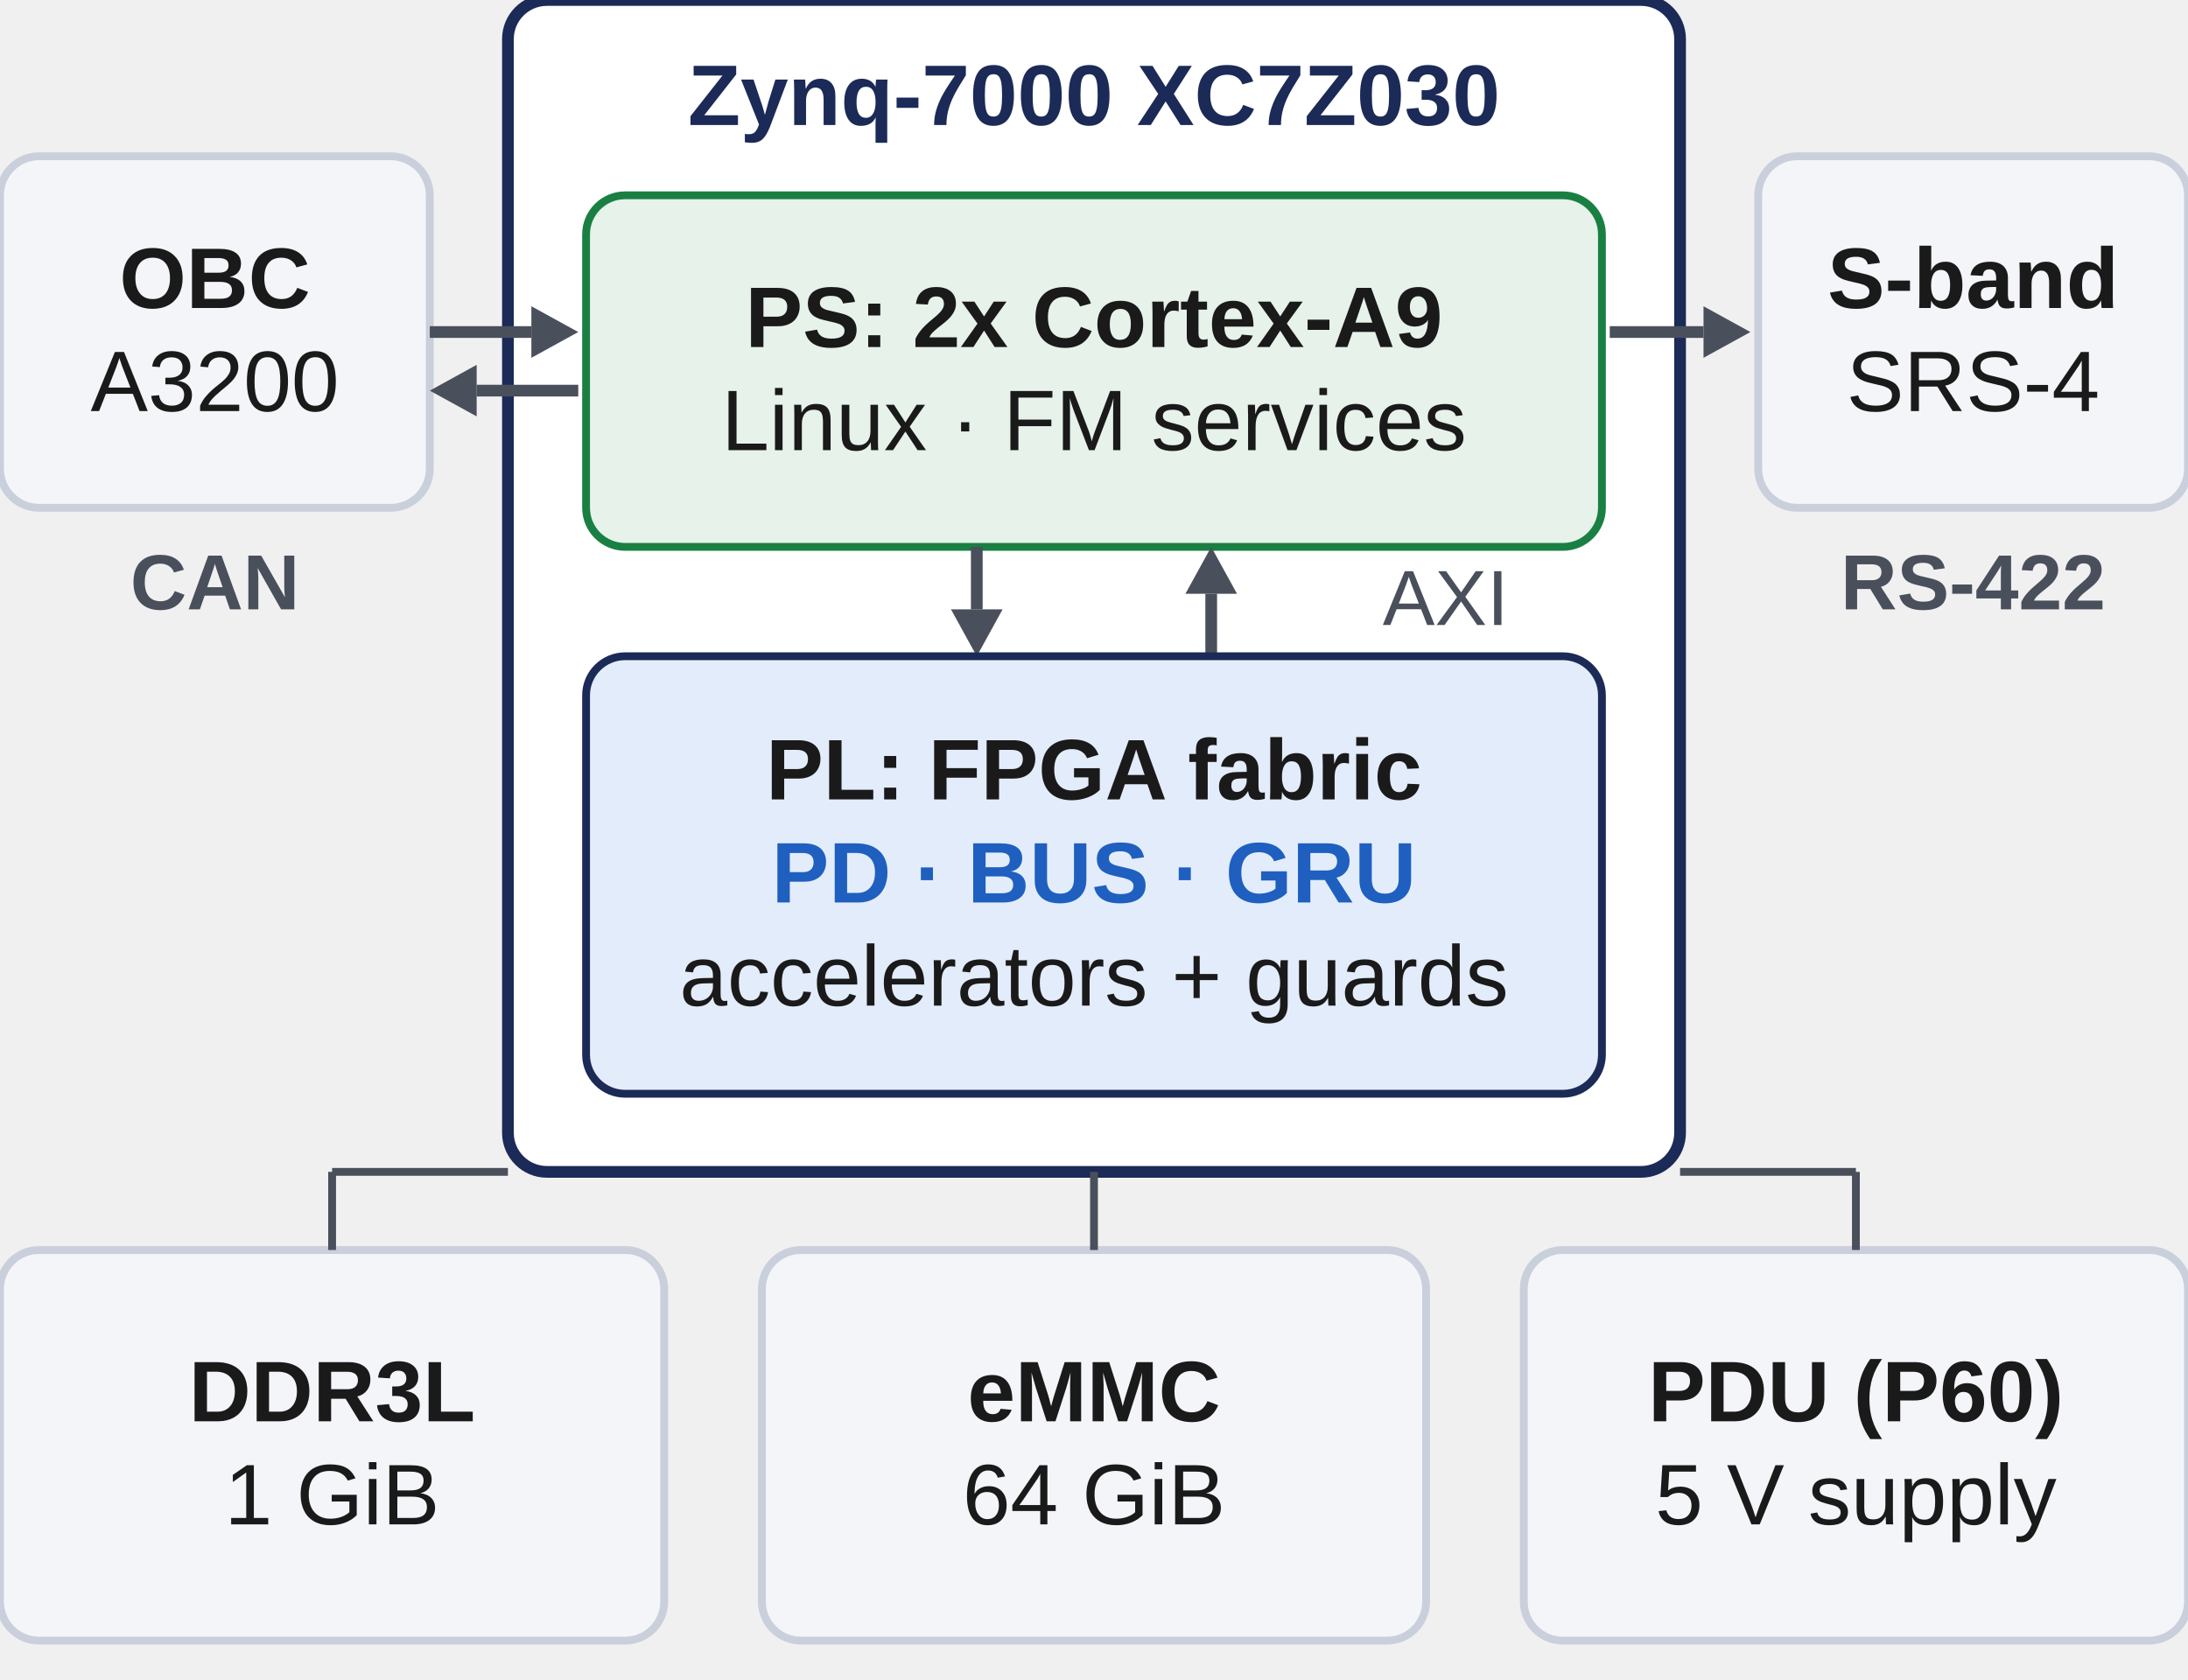
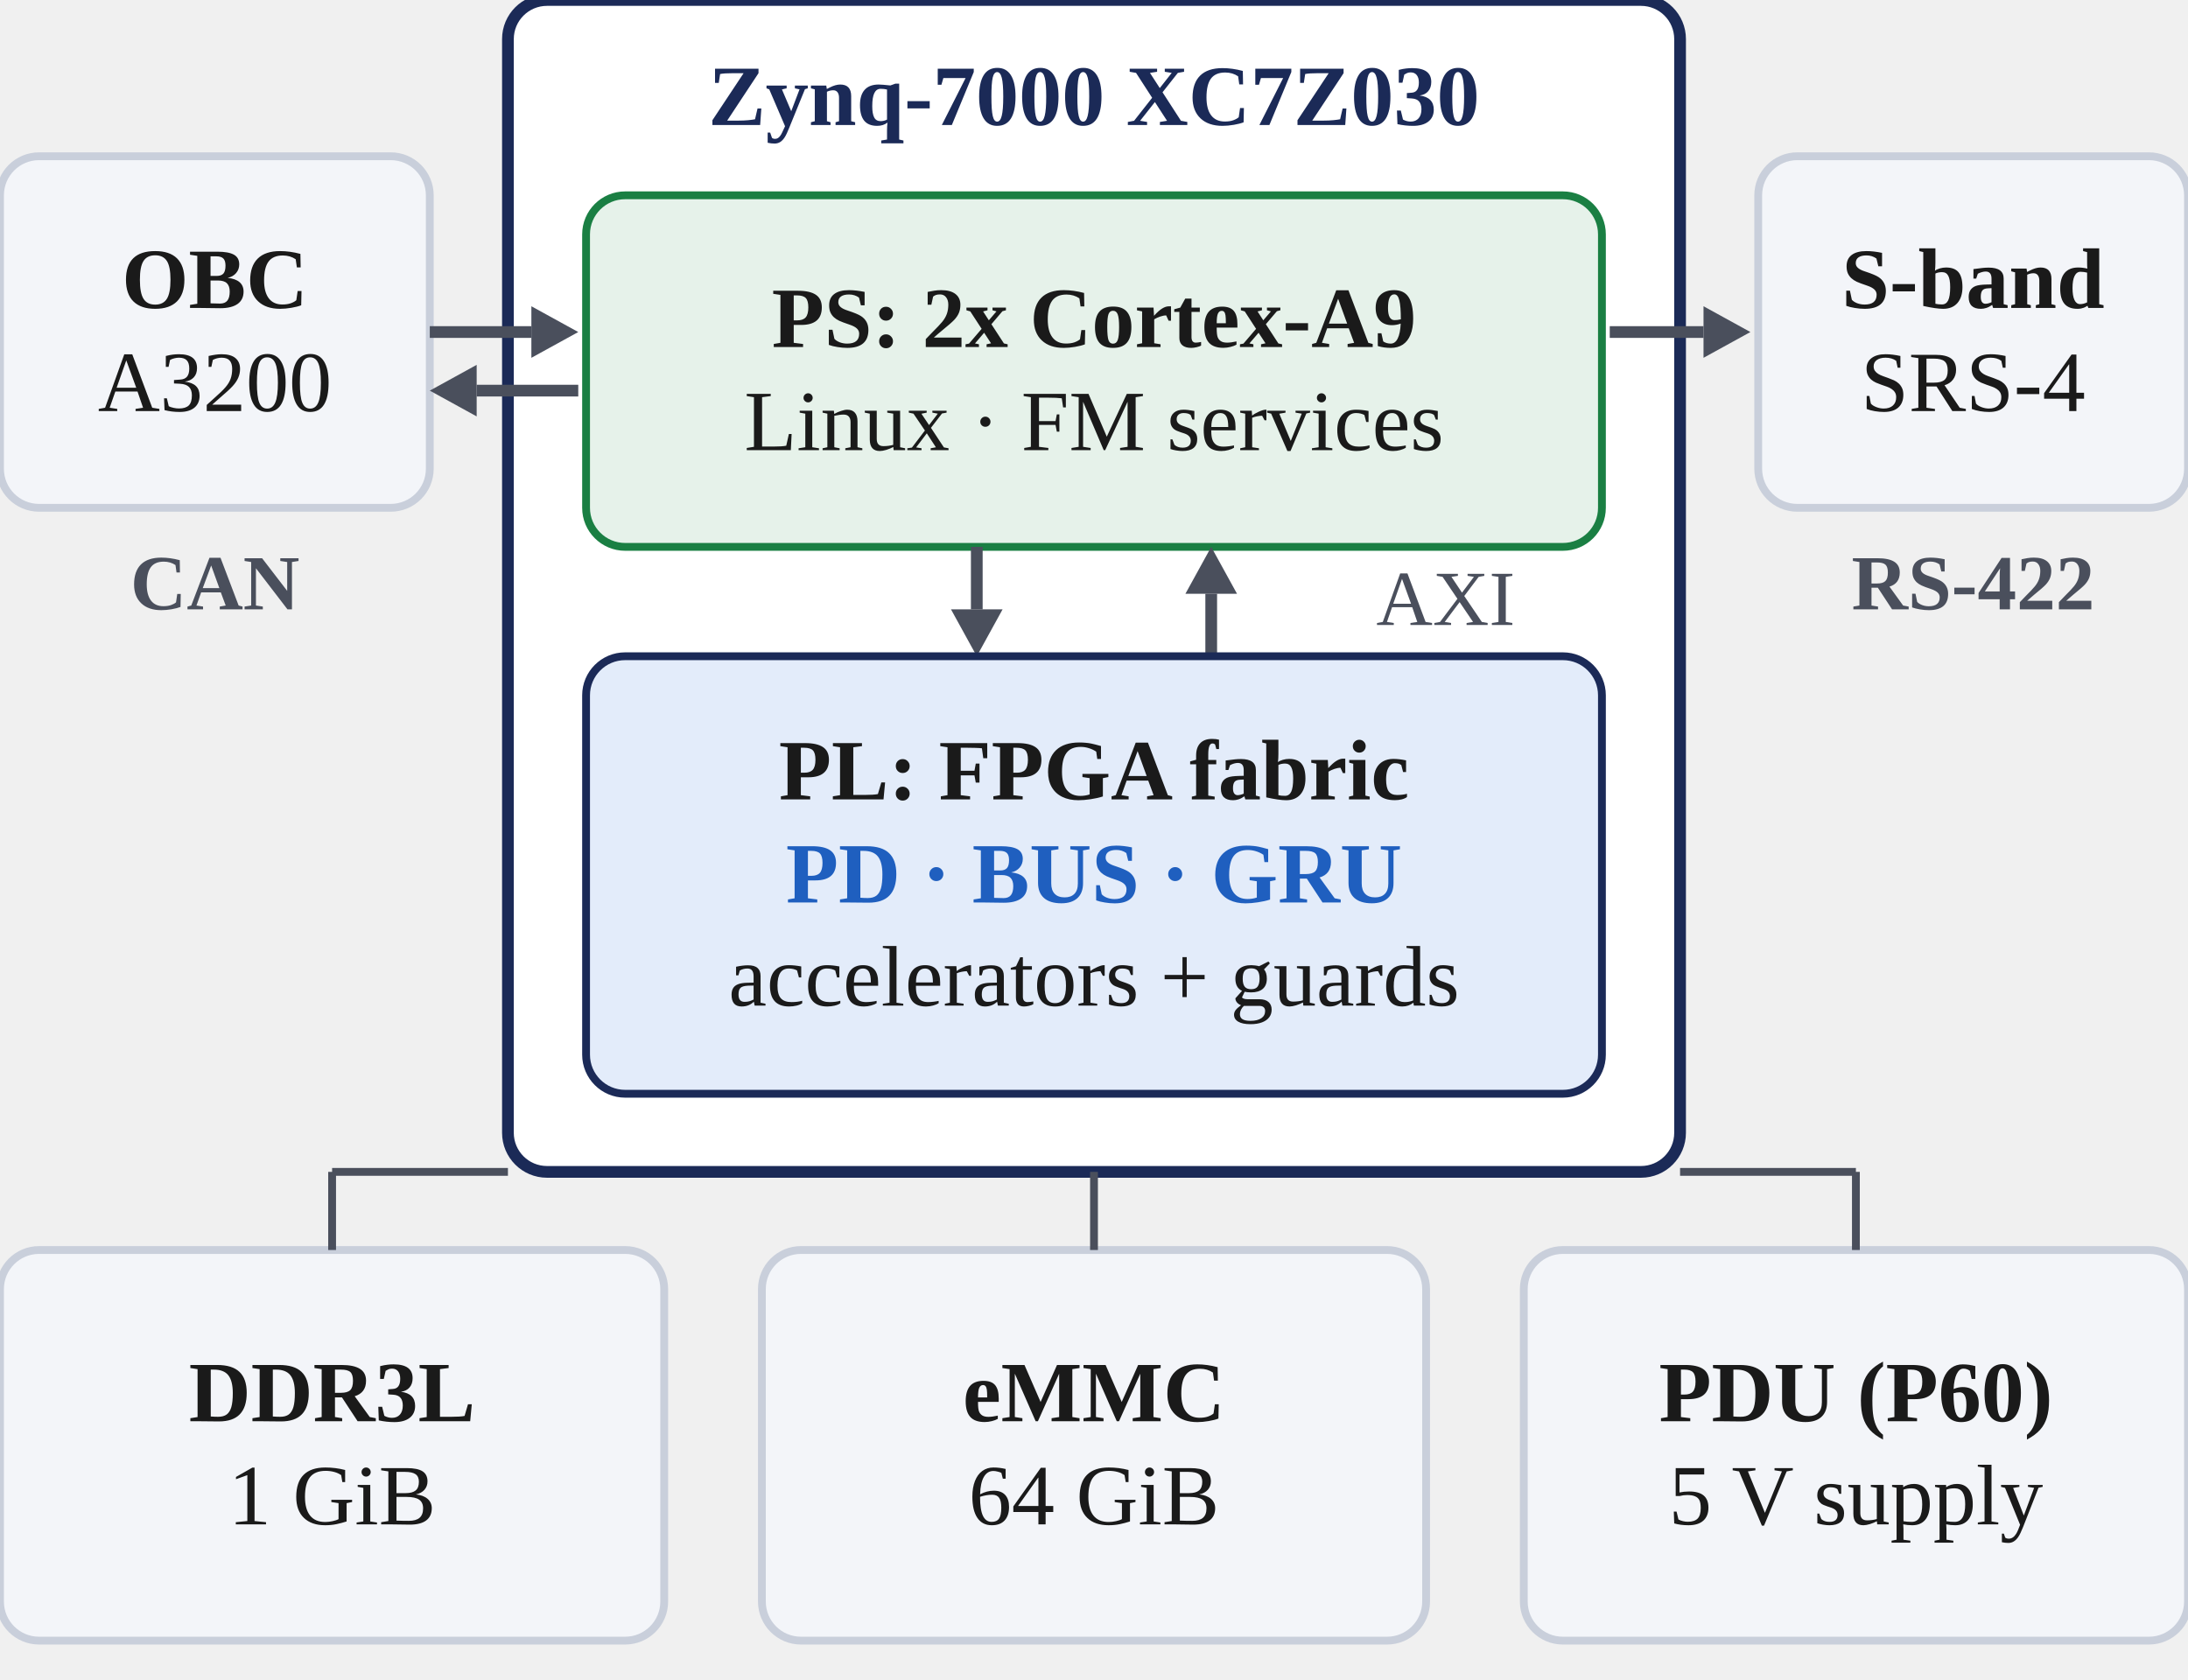
<svg xmlns="http://www.w3.org/2000/svg" width="560" height="430" viewBox="0 0 560 430">
  <rect x="130" y="0" width="300" height="300" rx="10" fill="#ffffff" stroke="#1b2a57" stroke-width="3" />
-   <text x="280" y="32" font-family="Arial, Helvetica, sans-serif" font-size="22" font-weight="700" fill="#1b2a57" text-anchor="middle">Zynq-7000 XC7Z030</text>
+   <text x="280" y="32" font-family="Cambria, Georgia, Times New Roman, serif" font-size="22" font-weight="700" fill="#1b2a57" text-anchor="middle">Zynq-7000 XC7Z030</text>
  <rect x="150" y="50" width="260" height="90" rx="10" fill="#e6f2ea" stroke="#1a7f43" stroke-width="2" />
-   <text x="280" y="88.84" font-family="Arial, Helvetica, sans-serif" font-size="22" font-weight="700" fill="#1a1a1a" text-anchor="middle">PS: 2x Cortex-A9</text>
-   <text x="280" y="115.24" font-family="Arial, Helvetica, sans-serif" font-size="22" font-weight="400" fill="#1a1a1a" text-anchor="middle">Linux · FM services</text>
+   <text x="280" y="88.84" font-family="Cambria, Georgia, Times New Roman, serif" font-size="22" font-weight="700" fill="#1a1a1a" text-anchor="middle">PS: 2x Cortex-A9</text>
+   <text x="280" y="115.24" font-family="Cambria, Georgia, Times New Roman, serif" font-size="22" font-weight="400" fill="#1a1a1a" text-anchor="middle">Linux · FM services</text>
  <line x1="250" y1="140" x2="250" y2="156" stroke="#4a4f5c" stroke-width="3" />
  <polygon points="250,168 256.6,156.0 243.4,156.0" fill="#4a4f5c" />
  <line x1="310" y1="168" x2="310" y2="152" stroke="#4a4f5c" stroke-width="3" />
  <polygon points="310,140 303.4,152.0 316.6,152.0" fill="#4a4f5c" />
-   <text x="370" y="160" font-family="Arial, Helvetica, sans-serif" font-size="20" font-weight="400" fill="#4a4f5c" text-anchor="middle">AXI</text>
+   <text x="370" y="160" font-family="Cambria, Georgia, Times New Roman, serif" font-size="20" font-weight="400" fill="#4a4f5c" text-anchor="middle">AXI</text>
  <rect x="150" y="168" width="260" height="112" rx="10" fill="#e3ecfa" stroke="#1b2a57" stroke-width="2" />
-   <text x="280" y="204.64" font-family="Arial, Helvetica, sans-serif" font-size="22" font-weight="700" fill="#1a1a1a" text-anchor="middle">PL: FPGA fabric</text>
-   <text x="280" y="231.04" font-family="Arial, Helvetica, sans-serif" font-size="22" font-weight="700" fill="#1f5fbf" text-anchor="middle">PD · BUS · GRU</text>
-   <text x="280" y="257.44" font-family="Arial, Helvetica, sans-serif" font-size="22" font-weight="400" fill="#1a1a1a" text-anchor="middle">accelerators + guards</text>
+   <text x="280" y="204.64" font-family="Cambria, Georgia, Times New Roman, serif" font-size="22" font-weight="700" fill="#1a1a1a" text-anchor="middle">PL: FPGA fabric</text>
+   <text x="280" y="231.04" font-family="Cambria, Georgia, Times New Roman, serif" font-size="22" font-weight="700" fill="#1f5fbf" text-anchor="middle">PD · BUS · GRU</text>
+   <text x="280" y="257.44" font-family="Cambria, Georgia, Times New Roman, serif" font-size="22" font-weight="400" fill="#1a1a1a" text-anchor="middle">accelerators + guards</text>
  <rect x="0" y="320" width="170" height="100" rx="10" fill="#f3f5f9" stroke="#c9cfdb" stroke-width="2" />
-   <text x="85" y="363.84" font-family="Arial, Helvetica, sans-serif" font-size="22" font-weight="700" fill="#1a1a1a" text-anchor="middle">DDR3L</text>
-   <text x="85" y="390.24" font-family="Arial, Helvetica, sans-serif" font-size="22" font-weight="400" fill="#1a1a1a" text-anchor="middle">1 GiB</text>
+   <text x="85" y="363.84" font-family="Cambria, Georgia, Times New Roman, serif" font-size="22" font-weight="700" fill="#1a1a1a" text-anchor="middle">DDR3L</text>
+   <text x="85" y="390.24" font-family="Cambria, Georgia, Times New Roman, serif" font-size="22" font-weight="400" fill="#1a1a1a" text-anchor="middle">1 GiB</text>
  <rect x="195" y="320" width="170" height="100" rx="10" fill="#f3f5f9" stroke="#c9cfdb" stroke-width="2" />
-   <text x="280" y="363.84" font-family="Arial, Helvetica, sans-serif" font-size="22" font-weight="700" fill="#1a1a1a" text-anchor="middle">eMMC</text>
-   <text x="280" y="390.24" font-family="Arial, Helvetica, sans-serif" font-size="22" font-weight="400" fill="#1a1a1a" text-anchor="middle">64 GiB</text>
+   <text x="280" y="363.84" font-family="Cambria, Georgia, Times New Roman, serif" font-size="22" font-weight="700" fill="#1a1a1a" text-anchor="middle">eMMC</text>
+   <text x="280" y="390.24" font-family="Cambria, Georgia, Times New Roman, serif" font-size="22" font-weight="400" fill="#1a1a1a" text-anchor="middle">64 GiB</text>
  <rect x="390" y="320" width="170" height="100" rx="10" fill="#f3f5f9" stroke="#c9cfdb" stroke-width="2" />
-   <text x="475" y="363.84" font-family="Arial, Helvetica, sans-serif" font-size="22" font-weight="700" fill="#1a1a1a" text-anchor="middle">PDU (P60)</text>
-   <text x="475" y="390.24" font-family="Arial, Helvetica, sans-serif" font-size="22" font-weight="400" fill="#1a1a1a" text-anchor="middle">5 V supply</text>
+   <text x="475" y="363.84" font-family="Cambria, Georgia, Times New Roman, serif" font-size="22" font-weight="700" fill="#1a1a1a" text-anchor="middle">PDU (P60)</text>
+   <text x="475" y="390.24" font-family="Cambria, Georgia, Times New Roman, serif" font-size="22" font-weight="400" fill="#1a1a1a" text-anchor="middle">5 V supply</text>
  <line x1="85" y1="320" x2="85" y2="300" stroke="#4a4f5c" stroke-width="2" />
  <line x1="85" y1="300" x2="130" y2="300" stroke="#4a4f5c" stroke-width="2" />
  <line x1="280" y1="320" x2="280" y2="300" stroke="#4a4f5c" stroke-width="2" />
  <line x1="475" y1="320" x2="475" y2="300" stroke="#4a4f5c" stroke-width="2" />
  <line x1="475" y1="300" x2="430" y2="300" stroke="#4a4f5c" stroke-width="2" />
  <rect x="0" y="40" width="110" height="90" rx="10" fill="#f3f5f9" stroke="#c9cfdb" stroke-width="2" />
-   <text x="55" y="78.84" font-family="Arial, Helvetica, sans-serif" font-size="22" font-weight="700" fill="#1a1a1a" text-anchor="middle">OBC</text>
-   <text x="55" y="105.24" font-family="Arial, Helvetica, sans-serif" font-size="22" font-weight="400" fill="#1a1a1a" text-anchor="middle">A3200</text>
+   <text x="55" y="78.84" font-family="Cambria, Georgia, Times New Roman, serif" font-size="22" font-weight="700" fill="#1a1a1a" text-anchor="middle">OBC</text>
+   <text x="55" y="105.24" font-family="Cambria, Georgia, Times New Roman, serif" font-size="22" font-weight="400" fill="#1a1a1a" text-anchor="middle">A3200</text>
  <line x1="110" y1="85" x2="136" y2="85" stroke="#4a4f5c" stroke-width="3" />
  <polygon points="148,85 136.0,78.4 136.0,91.6" fill="#4a4f5c" />
  <line x1="148" y1="100" x2="122" y2="100" stroke="#4a4f5c" stroke-width="3" />
  <polygon points="110,100 122.0,106.6 122.0,93.4" fill="#4a4f5c" />
-   <text x="55" y="156" font-family="Arial, Helvetica, sans-serif" font-size="20" font-weight="700" fill="#4a4f5c" text-anchor="middle">CAN</text>
+   <text x="55" y="156" font-family="Cambria, Georgia, Times New Roman, serif" font-size="20" font-weight="700" fill="#4a4f5c" text-anchor="middle">CAN</text>
  <rect x="450" y="40" width="110" height="90" rx="10" fill="#f3f5f9" stroke="#c9cfdb" stroke-width="2" />
-   <text x="505" y="78.84" font-family="Arial, Helvetica, sans-serif" font-size="22" font-weight="700" fill="#1a1a1a" text-anchor="middle">S-band</text>
-   <text x="505" y="105.24" font-family="Arial, Helvetica, sans-serif" font-size="22" font-weight="400" fill="#1a1a1a" text-anchor="middle">SRS-4</text>
+   <text x="505" y="78.84" font-family="Cambria, Georgia, Times New Roman, serif" font-size="22" font-weight="700" fill="#1a1a1a" text-anchor="middle">S-band</text>
+   <text x="505" y="105.24" font-family="Cambria, Georgia, Times New Roman, serif" font-size="22" font-weight="400" fill="#1a1a1a" text-anchor="middle">SRS-4</text>
  <line x1="412" y1="85" x2="436" y2="85" stroke="#4a4f5c" stroke-width="3" />
  <polygon points="448,85 436.0,78.4 436.0,91.6" fill="#4a4f5c" />
-   <text x="505" y="156" font-family="Arial, Helvetica, sans-serif" font-size="20" font-weight="700" fill="#4a4f5c" text-anchor="middle">RS-422</text>
+   <text x="505" y="156" font-family="Cambria, Georgia, Times New Roman, serif" font-size="20" font-weight="700" fill="#4a4f5c" text-anchor="middle">RS-422</text>
</svg>
